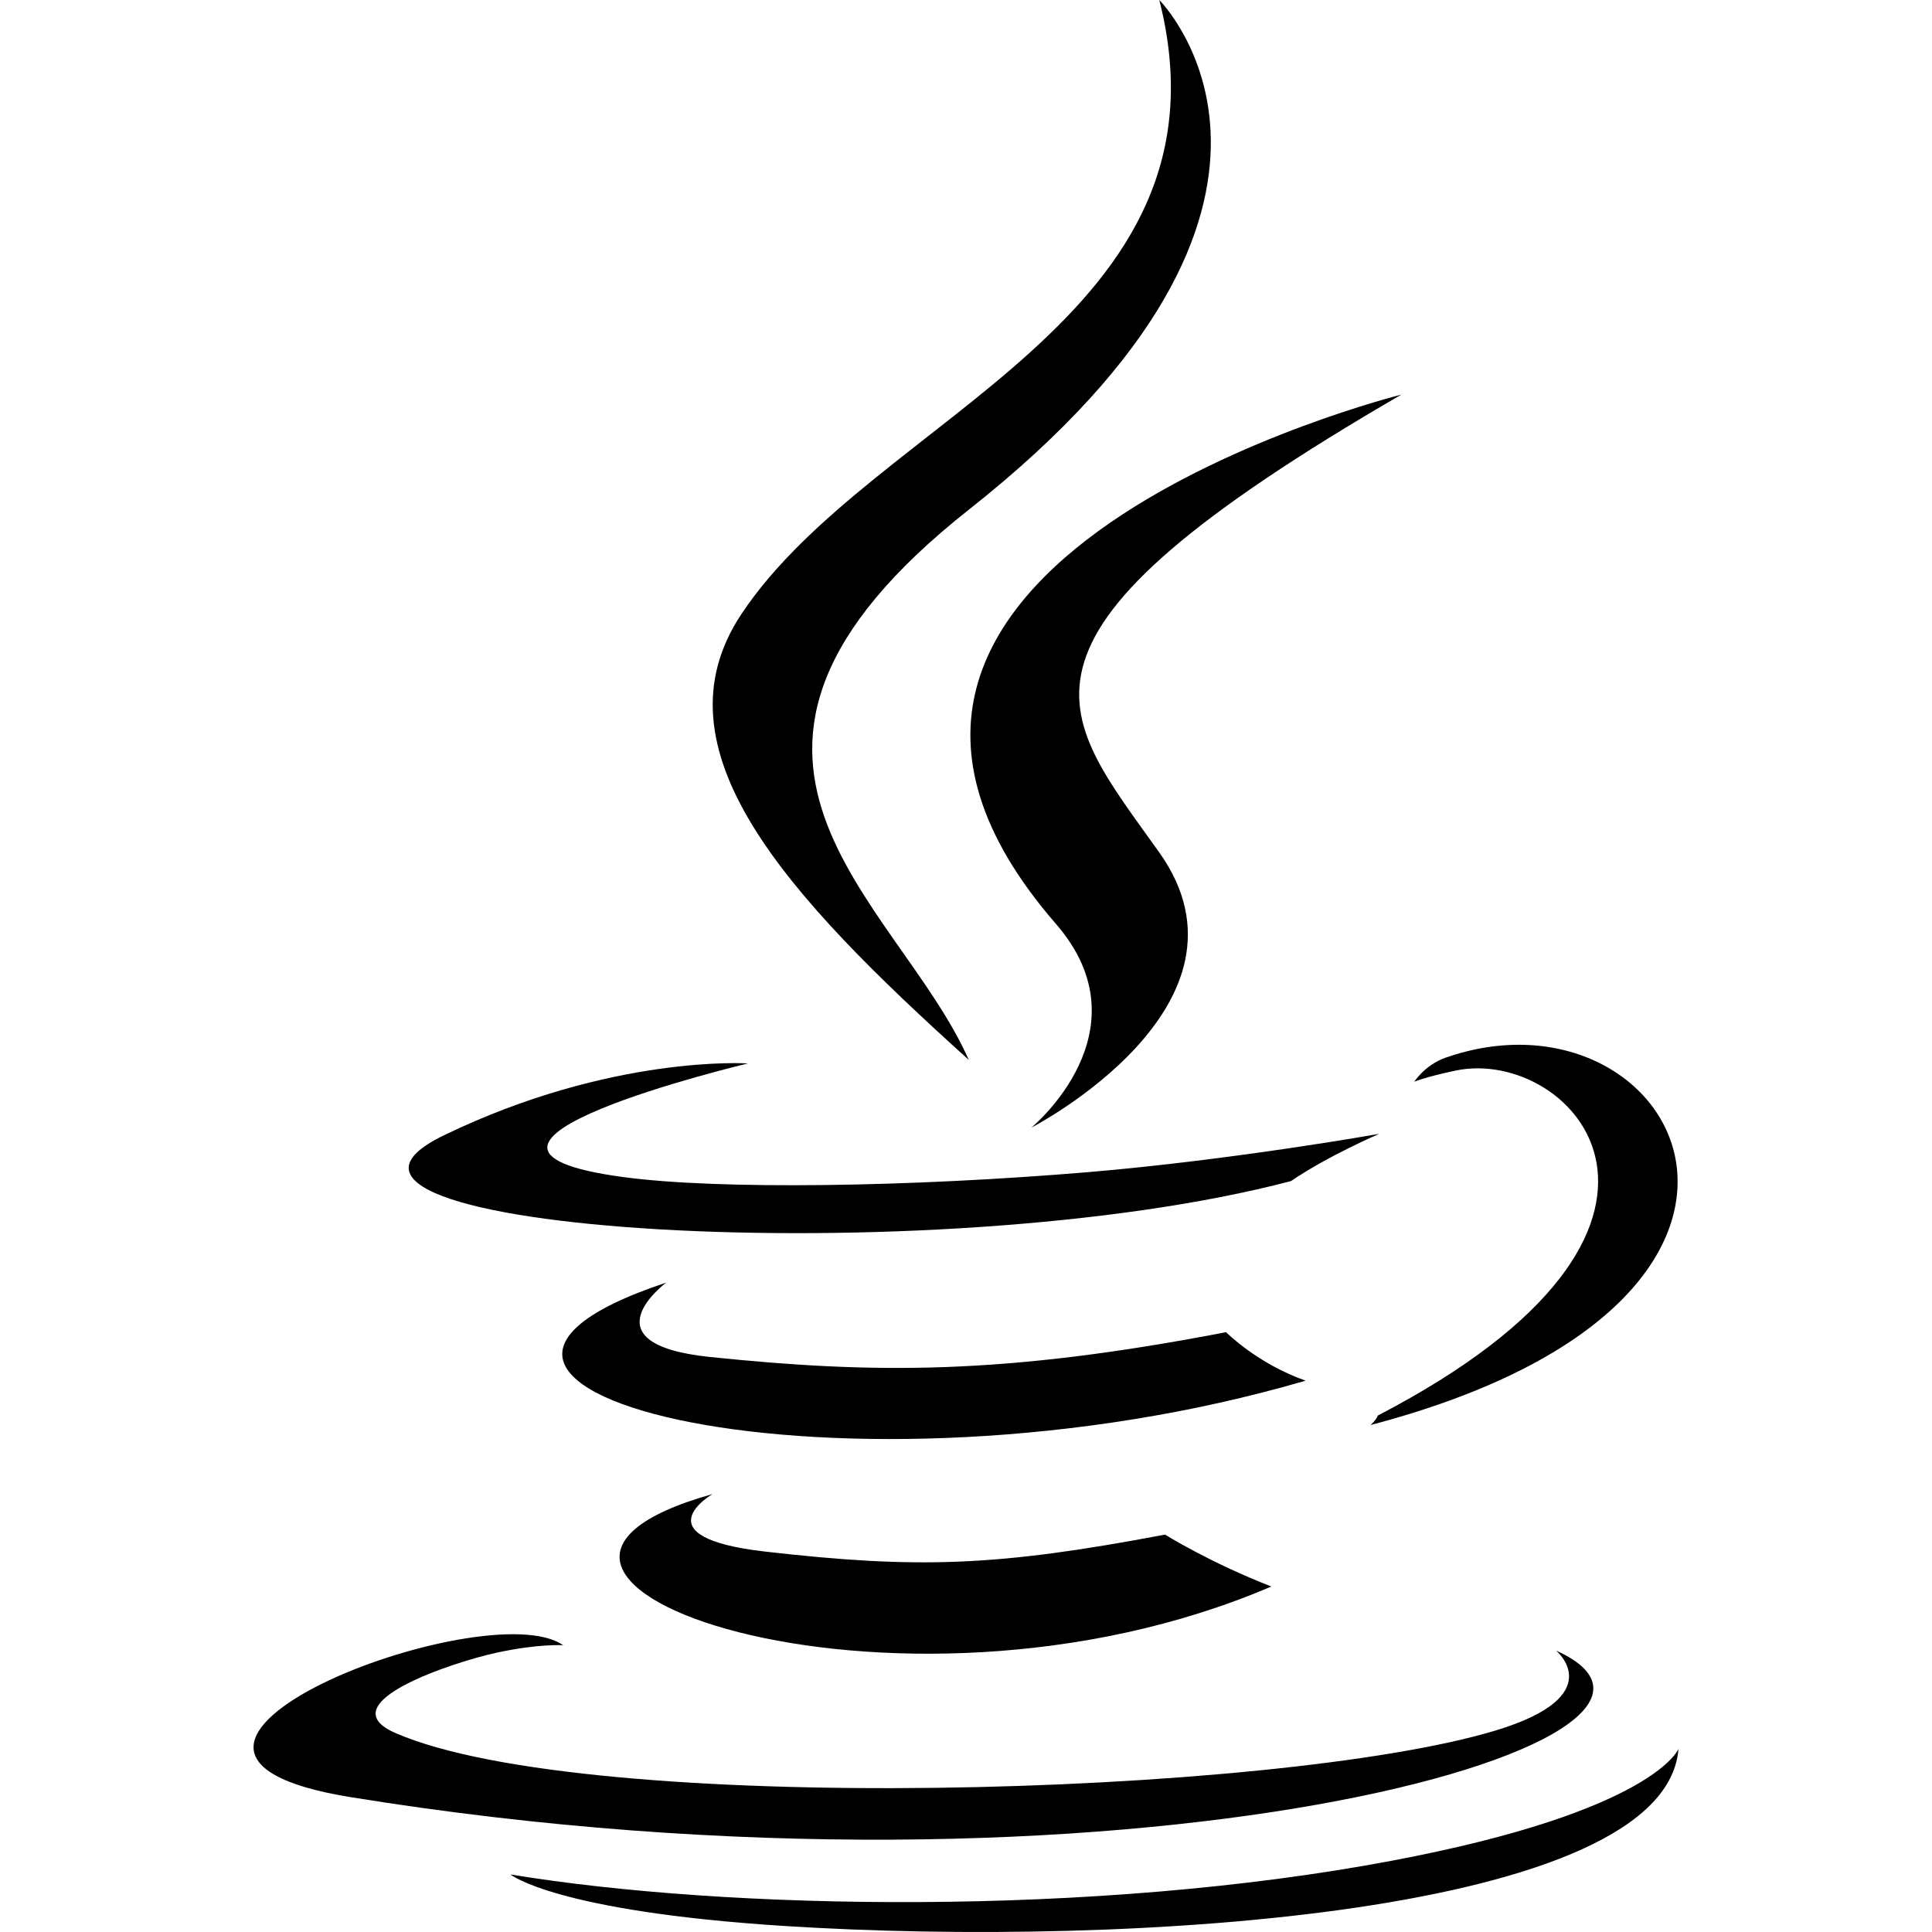
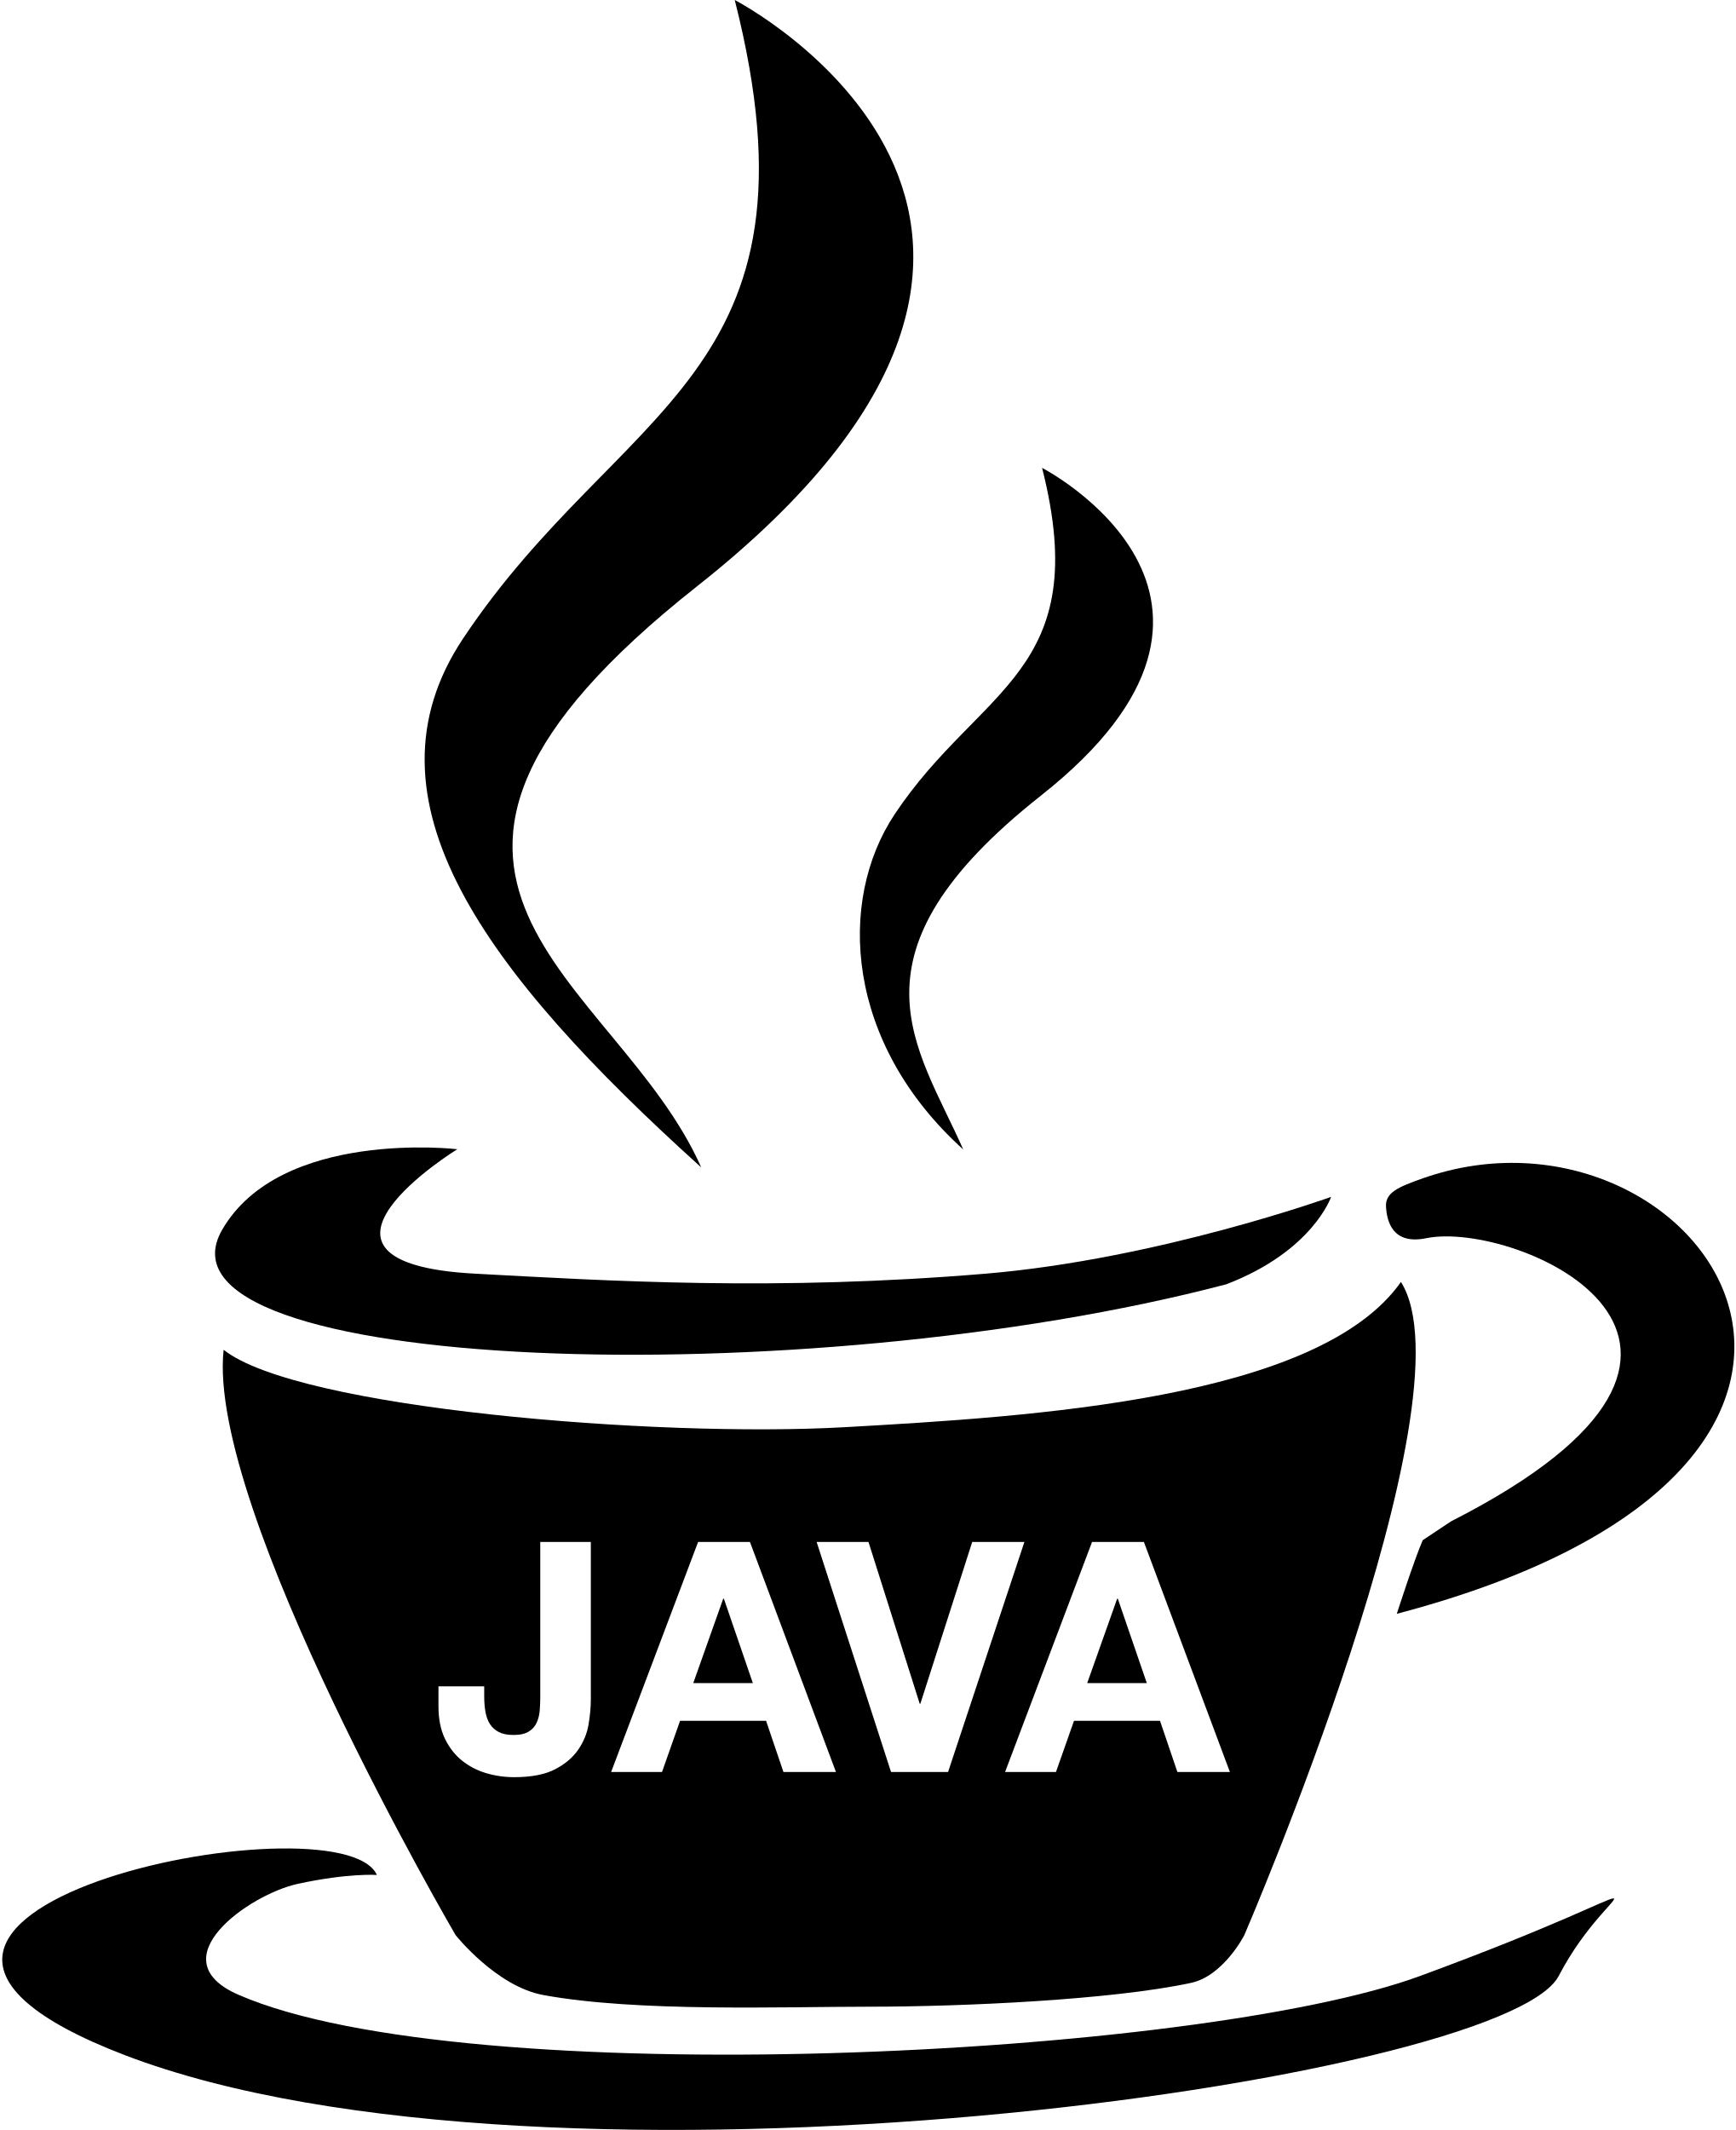
- <svg xmlns="http://www.w3.org/2000/svg" width="512" height="512" viewBox="0 0 512 512" version="1.1" id="svg4960">
-   <defs id="defs4966" />
-   <g id="Page-1" style="fill:none;fill-rule:evenodd;stroke:none;stroke-width:1" transform="translate(67.59399,-1.15e-4)">
-     <g id="java" style="fill:#000000">
-       <path d="m 121.215,395.955 c 0,0 -19.567,11.378 13.922,15.228 40.571,4.628 61.309,3.965 106.018,-4.498 0,0 11.754,7.371 28.172,13.754 -100.228,42.959 -226.839,-2.486 -148.112,-24.485" id="path1901" />
-       <path d="m 108.968,339.901 c 0,0 -21.946,16.245 11.57,19.71 43.34,4.472 77.568,4.839 136.792,-6.568 0,0 8.191,8.306 21.074,12.848 -121.185,35.436 -256.163,2.794 -169.436,-25.99" id="path1903" />
-       <path d="m 212.217,244.813 c 24.695,28.434 -6.488,54.022 -6.488,54.022 0,0 62.708,-32.373 33.91,-72.911 -26.899,-37.803 -47.524,-56.587 64.141,-121.347 0,-0.002 -175.277,43.774 -91.563,140.236" id="path1905" />
-       <path d="m 344.778,437.421 c 0,0 14.479,11.93 -15.948,21.158 -57.851,17.525 -240.794,22.819 -291.612,0.696 -18.268,-7.946 15.99,-18.974 26.768,-21.289 11.238,-2.437 17.661,-1.984 17.661,-1.984 -20.317,-14.31 -131.316,28.102 -56.384,40.251 204.358,33.139 372.523,-14.925 319.516,-38.833" id="path1907" />
-       <path d="m 130.624,281.821 c 0,0 -93.055,22.1 -32.952,30.128 25.375,3.397 75.965,2.628 123.087,-1.318 38.51,-3.25 77.177,-10.156 77.177,-10.156 0,0 -13.579,5.815 -23.403,12.523 C 180.038,337.852 -2.512,326.287 50.042,300.867 94.487,279.384 130.624,281.821 130.624,281.821" id="path1909" />
-       <path d="m 297.553,375.129 c 96.058,-49.917 51.643,-97.885 20.642,-91.422 -7.598,1.582 -10.986,2.951 -10.986,2.951 0,0 2.822,-4.418 8.21,-6.329 61.328,-21.562 108.494,63.591 -19.798,97.317 0,0 1.488,-1.327 1.932,-2.516" id="path1911" />
-       <path d="m 239.639,2.1314874e-4 c 0,0 53.197,53.216 -50.459,135.05 -83.121,65.643 -18.955,103.072 -0.035,145.834 C 140.626,237.107 105.02,198.571 128.907,162.705 163.971,110.058 261.101,84.533 239.639,2.1314874e-4" id="path1913" />
-       <path d="m 140.063,510.391 c 92.205,5.902 233.794,-3.276 237.149,-46.905 0,0 -6.446,16.539 -76.203,29.674 -78.698,14.81 -175.763,13.081 -233.331,3.589 0.002,0 11.785,9.754 72.386,13.642" id="path1915" />
+ <svg xmlns="http://www.w3.org/2000/svg" width="388px" height="476px" viewBox="0 0 388 476" version="1.1">
+   <g stroke="none" stroke-width="1" fill="none" fill-rule="evenodd">
+     <g transform="translate(-1, -1)" fill="#000000">
+       <g transform="translate(0.593994, 0.999885)">
+         <g transform="translate(0, 0)">
+           <path d="M317.83,441.579 C268.211,459.822 104.543,467.909 53.724,445.786 C35.456,437.84 56.208,423.302 66.986,420.987 C78.224,418.55 84.646,419.003 84.646,419.003 C76.44,400.803 -54.6,427.492 28.263,459.254 C122.521,495.384 336.48,465.217 348.808,441.579 C361.137,417.942 379.238,419.003 317.83,441.579 Z" />
+           <path d="M106.545,284.631 C136.592,286.247 173.637,288.577 220.759,284.631 C259.269,281.381 297.936,267.474 297.936,267.474 C297.936,267.474 293.838,279.592 274.533,286.997 C180.038,311.852 31.599,306.932 50.042,274.867 C63.092,252.178 102.624,256.821 102.624,256.821 C102.624,256.821 61.369,282.201 106.545,284.631 Z" />
+           <path d="M324.75,339.981 C402.877,300.26 339.306,272.598 319.195,276.706 C311.593,278.259 310.394,272.841 310.21,269.657 C310.025,266.473 313.032,265.239 318.42,263.328 C379.747,241.765 440.914,326.919 312.621,360.645 C312.621,360.645 316.57,348.379 318.42,344.193" />
+           <path d="M156.18,131.05 C73.059,196.693 138.225,218.121 157.145,260.884 C108.626,217.107 80.02,178.571 103.907,142.705 C138.971,90.058 186.101,84.533 164.639,0 C164.639,0 259.836,49.216 156.18,131.05 Z" />
+           <path d="M233.085,177.791 C188.009,213.388 205.452,233.686 215.712,256.876 C189.4,233.136 187.445,201.392 200.399,181.943 C219.414,153.392 244.972,150.396 233.333,104.555 C233.333,104.555 289.296,133.413 233.085,177.791 Z" />
+         </g>
+       </g>
+       <path d="M50.984,302.641 C47.129,338.119 102.836,433.445 102.836,433.445 C102.836,433.445 111.916,444.9 122.429,446.836 C143.345,450.688 175.85,449.445 195.238,449.445 C216.218,449.445 249.544,447.929 267.219,444.123 C274.508,442.554 279.135,433.445 279.135,433.445 C279.135,433.445 330.768,313.742 314.141,287.484 C295.666,313.742 231.672,317.58 189.766,319.943 C147.86,322.307 67.502,315.777 50.984,302.641 Z M133.064,380.8 L133.064,345.592 L121.76,345.592 L121.76,380.296 C121.76,381.208 121.724,382.156 121.652,383.14 C121.58,384.124 121.364,385.036 121.004,385.876 C120.644,386.716 120.056,387.4 119.24,387.928 C118.424,388.456 117.272,388.72 115.784,388.72 C114.44,388.72 113.348,388.504 112.508,388.072 C111.668,387.64 111.008,387.052 110.528,386.308 C110.048,385.564 109.712,384.664 109.52,383.608 C109.328,382.552 109.232,381.4 109.232,380.152 L109.232,377.848 L99.008,377.848 L99.008,382.312 C99.008,385.144 99.488,387.556 100.448,389.548 C101.408,391.54 102.68,393.172 104.264,394.444 C105.848,395.716 107.648,396.652 109.664,397.252 C111.68,397.852 113.768,398.152 115.928,398.152 C119.768,398.152 122.816,397.564 125.072,396.388 C127.328,395.212 129.056,393.748 130.256,391.996 C131.456,390.244 132.224,388.36 132.56,386.344 C132.896,384.328 133.064,382.48 133.064,380.8 Z M157.04,345.592 L137.6,397 L148.976,397 L153.008,385.552 L172.232,385.552 L176.12,397 L187.856,397 L168.632,345.592 L157.04,345.592 Z M212.912,397 L229.976,345.592 L218.312,345.592 L206.72,381.736 L206.576,381.736 L195.128,345.592 L183.536,345.592 L200.168,397 L212.912,397 Z M245.096,345.592 L225.656,397 L237.032,397 L241.064,385.552 L260.288,385.552 L264.176,397 L275.912,397 L256.688,345.592 L245.096,345.592 Z" />
+       <path d="M155.96,377.128 L162.656,358.264 L162.8,358.264 L169.28,377.128 L155.96,377.128 Z" />
+       <path d="M244.016,377.128 L250.712,358.264 L250.856,358.264 L257.336,377.128 L244.016,377.128 Z" />
    </g>
  </g>
</svg>
